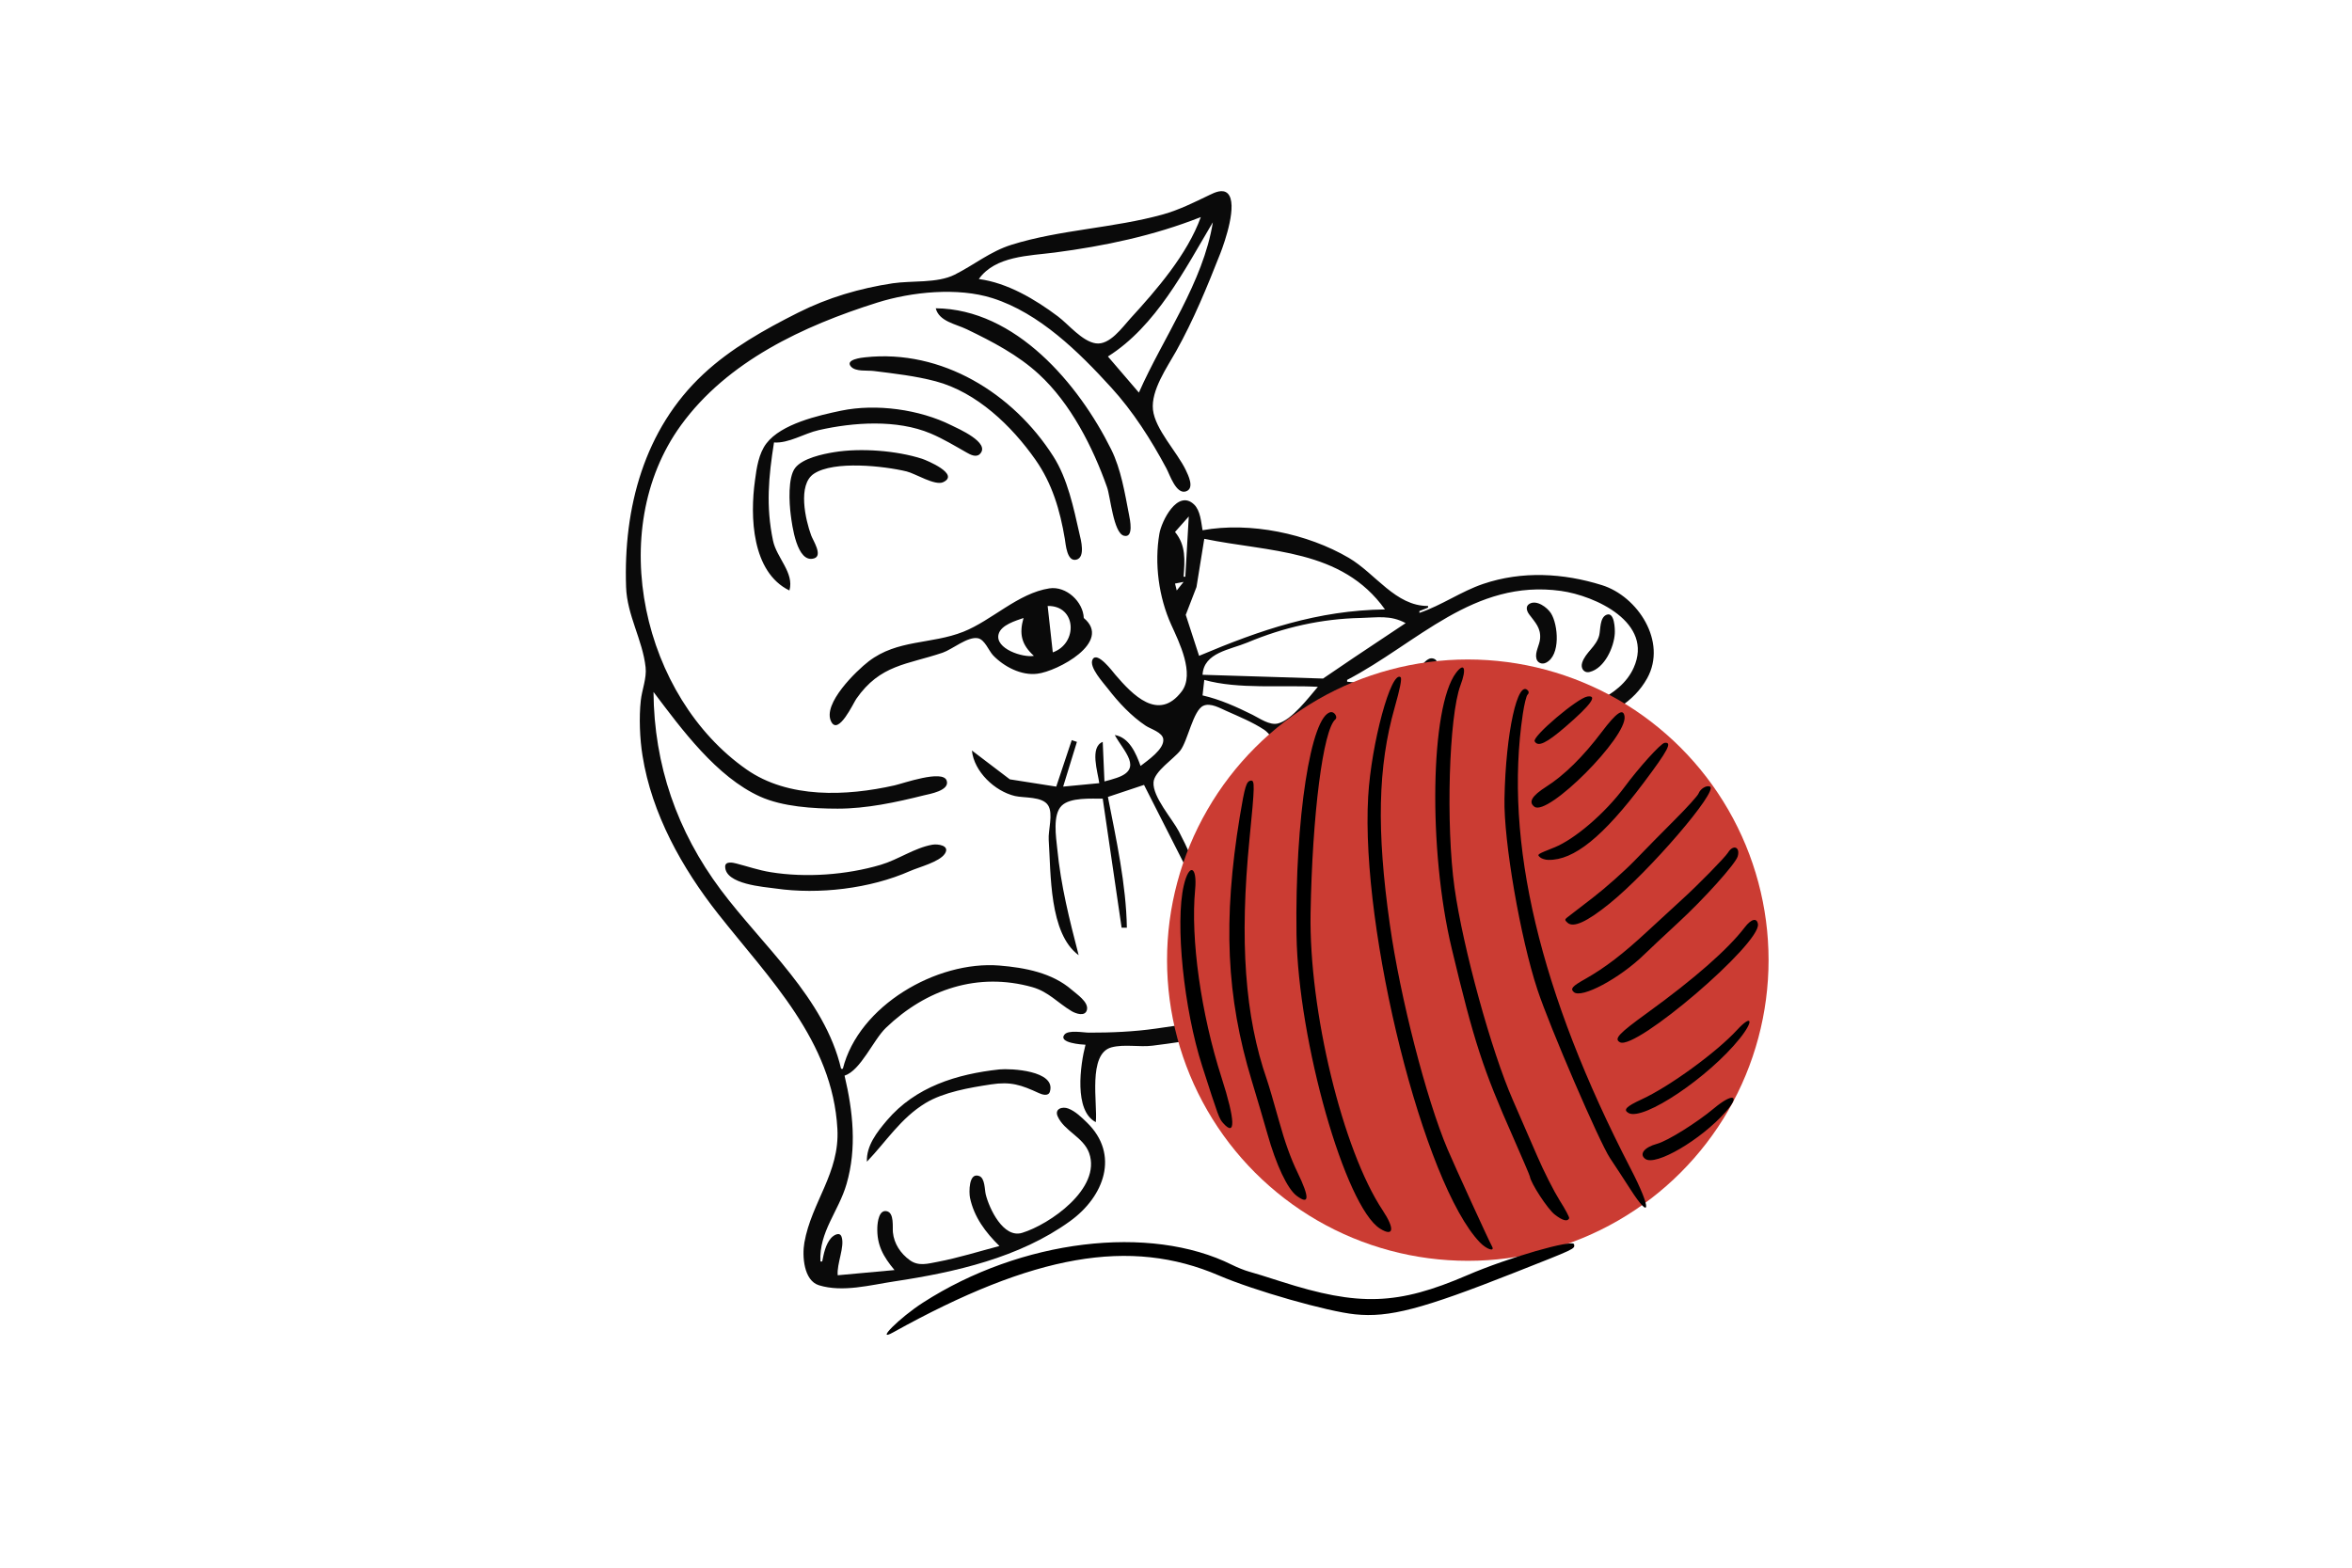
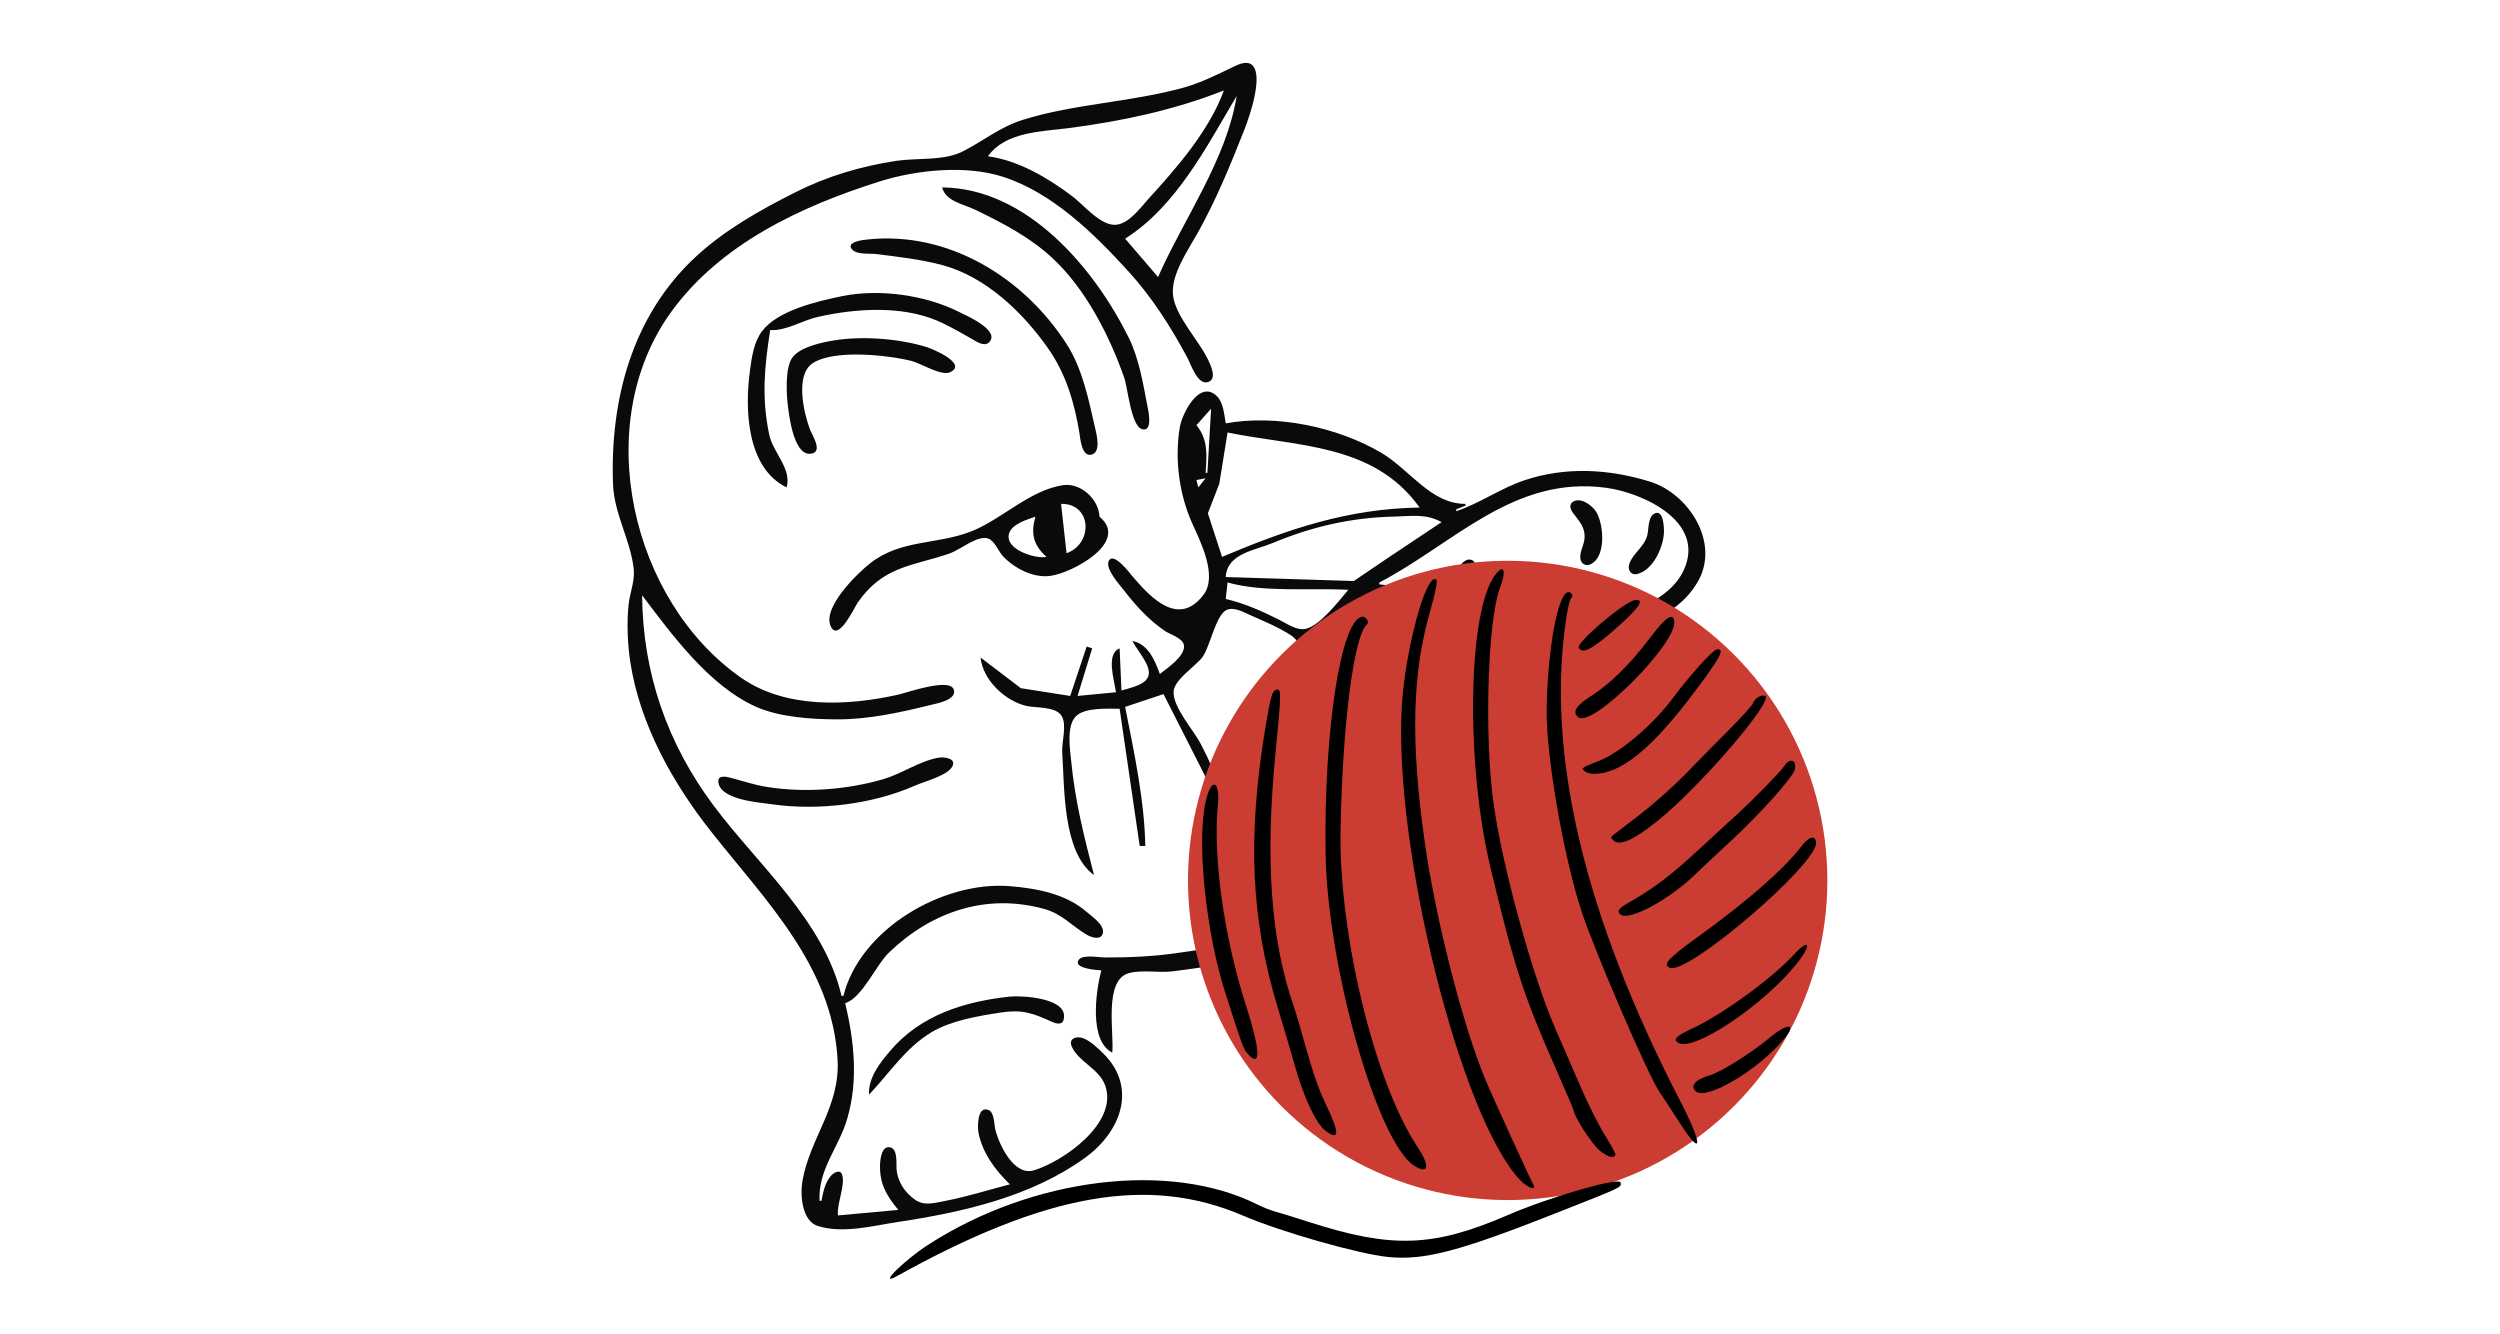
- <svg xmlns="http://www.w3.org/2000/svg" xmlns:ns1="http://xml.openoffice.org/svg/export" version="1.2" width="381mm" height="254mm" viewBox="0 0 38100 25400" preserveAspectRatio="xMidYMid" fill-rule="evenodd" stroke-width="28.222" stroke-linejoin="round" xml:space="preserve">
+ <svg xmlns="http://www.w3.org/2000/svg" xmlns:ns1="http://xml.openoffice.org/svg/export" version="1.2" width="381mm" height="203.2mm" viewBox="0 0 38100 20320" preserveAspectRatio="xMidYMid" fill-rule="evenodd" stroke-width="28.222" stroke-linejoin="round" xml:space="preserve">
  <defs class="ClipPathGroup">
    <clipPath id="presentation_clip_path" clipPathUnits="userSpaceOnUse">
-       <rect x="0" y="0" width="38100" height="25400" />
+       <rect x="0" y="0" width="38100" height="20320" />
    </clipPath>
    <clipPath id="presentation_clip_path_shrink" clipPathUnits="userSpaceOnUse">
-       <rect x="38" y="25" width="38024" height="25350" />
+       <rect x="38" y="20" width="38024" height="20280" />
    </clipPath>
  </defs>
  <defs class="TextShapeIndex">
-     <g ns1:slide="id1" ns1:id-list="id3 id4" />
+     <g ns1:slide="id1" ns1:id-list="id3" />
  </defs>
  <defs class="EmbeddedBulletChars">
    <g id="bullet-char-template-57356" transform="scale(0.0004882812,-0.0004882812)">
      <path d="M 580,1141 L 1163,571 580,0 -4,571 580,1141 Z" />
    </g>
    <g id="bullet-char-template-57354" transform="scale(0.0004882812,-0.0004882812)">
      <path d="M 8,1128 L 1137,1128 1137,0 8,0 8,1128 Z" />
    </g>
    <g id="bullet-char-template-10146" transform="scale(0.0004882812,-0.0004882812)">
      <path d="M 174,0 L 602,739 174,1481 1456,739 174,0 Z M 1358,739 L 309,1346 659,739 1358,739 Z" />
    </g>
    <g id="bullet-char-template-10132" transform="scale(0.0004882812,-0.0004882812)">
      <path d="M 2015,739 L 1276,0 717,0 1260,543 174,543 174,936 1260,936 717,1481 1274,1481 2015,739 Z" />
    </g>
    <g id="bullet-char-template-10007" transform="scale(0.0004882812,-0.0004882812)">
      <path d="M 0,-2 C -7,14 -16,27 -25,37 L 356,567 C 262,823 215,952 215,954 215,979 228,992 255,992 264,992 276,990 289,987 310,991 331,999 354,1012 L 381,999 492,748 772,1049 836,1024 860,1049 C 881,1039 901,1025 922,1006 886,937 835,863 770,784 769,783 710,716 594,584 L 774,223 C 774,196 753,168 711,139 L 727,119 C 717,90 699,76 672,76 641,76 570,178 457,381 L 164,-76 C 142,-110 111,-127 72,-127 30,-127 9,-110 8,-76 1,-67 -2,-52 -2,-32 -2,-23 -1,-13 0,-2 Z" />
    </g>
    <g id="bullet-char-template-10004" transform="scale(0.0004882812,-0.0004882812)">
      <path d="M 285,-33 C 182,-33 111,30 74,156 52,228 41,333 41,471 41,549 55,616 82,672 116,743 169,778 240,778 293,778 328,747 346,684 L 369,508 C 377,444 397,411 428,410 L 1163,1116 C 1174,1127 1196,1133 1229,1133 1271,1133 1292,1118 1292,1087 L 1292,965 C 1292,929 1282,901 1262,881 L 442,47 C 390,-6 338,-33 285,-33 Z" />
    </g>
    <g id="bullet-char-template-9679" transform="scale(0.0004882812,-0.0004882812)">
      <path d="M 813,0 C 632,0 489,54 383,161 276,268 223,411 223,592 223,773 276,916 383,1023 489,1130 632,1184 813,1184 992,1184 1136,1130 1245,1023 1353,916 1407,772 1407,592 1407,412 1353,268 1245,161 1136,54 992,0 813,0 Z" />
    </g>
    <g id="bullet-char-template-8226" transform="scale(0.0004882812,-0.0004882812)">
      <path d="M 346,457 C 273,457 209,483 155,535 101,586 74,649 74,723 74,796 101,859 155,911 209,963 273,989 346,989 419,989 480,963 531,910 582,859 608,796 608,723 608,648 583,586 532,535 482,483 420,457 346,457 Z" />
    </g>
    <g id="bullet-char-template-8211" transform="scale(0.0004882812,-0.0004882812)">
      <path d="M -4,459 L 1135,459 1135,606 -4,606 -4,459 Z" />
    </g>
    <g id="bullet-char-template-61548" transform="scale(0.0004882812,-0.0004882812)">
      <path d="M 173,740 C 173,903 231,1043 346,1159 462,1274 601,1332 765,1332 928,1332 1067,1274 1183,1159 1299,1043 1357,903 1357,740 1357,577 1299,437 1183,322 1067,206 928,148 765,148 601,148 462,206 346,322 231,437 173,577 173,740 Z" />
    </g>
  </defs>
  <g>
    <g id="id2" class="Master_Slide">
      <g id="bg-id2" class="Background" />
      <g id="bo-id2" class="BackgroundObjects" />
    </g>
  </g>
  <g class="SlideGroup">
    <g>
      <g id="container-id1">
        <g id="id1" class="Slide" clip-path="url(#presentation_clip_path)">
          <g class="Page">
-             <g class="com.sun.star.drawing.CustomShape">
+             <g class="Graphic">
              <g id="id3">
-                 <rect class="BoundingBox" stroke="none" fill="none" x="6428" y="250" width="24769" height="24598" />
-                 <path fill="rgb(255,255,255)" stroke="none" d="M 31195,12549 C 31195,14707 30623,16828 29536,18697 28449,20567 26886,22119 25004,23198 23121,24278 20986,24846 18812,24846 16638,24846 14503,24278 12621,23198 10738,22119 9175,20567 8088,18697 7001,16828 6429,14707 6429,12549 6429,10390 7001,8269 8088,6400 9175,4530 10738,2978 12620,1899 14503,819 16638,251 18812,251 20986,251 23121,819 25003,1899 26886,2978 28449,4530 29536,6400 30623,8269 31195,10390 31195,12548 L 31195,12549 Z" />
-                 <path fill="none" stroke="rgb(255,255,255)" d="M 31195,12549 C 31195,14707 30623,16828 29536,18697 28449,20567 26886,22119 25004,23198 23121,24278 20986,24846 18812,24846 16638,24846 14503,24278 12621,23198 10738,22119 9175,20567 8088,18697 7001,16828 6429,14707 6429,12549 6429,10390 7001,8269 8088,6400 9175,4530 10738,2978 12620,1899 14503,819 16638,251 18812,251 20986,251 23121,819 25003,1899 26886,2978 28449,4530 29536,6400 30623,8269 31195,10390 31195,12548 L 31195,12549 Z" />
-               </g>
-             </g>
-             <g class="Graphic">
-               <g id="id4">
-                 <rect class="BoundingBox" stroke="none" fill="none" x="9880" y="2965" width="18941" height="18940" />
+                 <rect class="BoundingBox" stroke="none" fill="none" x="9080" y="826" width="18941" height="18940" />
                <defs>
                  <clipPath id="clip_path_1" clipPathUnits="userSpaceOnUse">
-                     <path d="M 10138,3097 L 28810,3097 28810,21894 10138,21894 10138,3097 Z" />
+                     <path d="M 9338,958 L 28010,958 28010,19755 9338,19755 9338,958 Z" />
                  </clipPath>
                </defs>
                <g clip-path="url(#clip_path_1)">
-                   <path fill="rgb(10,10,10)" stroke="none" d="M 16190,20188 C 15856,20276 15526,20380 15186,20445 15030,20474 14882,20520 14741,20420 14589,20311 14482,20151 14464,19965 14456,19877 14487,19653 14367,19625 14238,19594 14216,19800 14212,19882 14201,20173 14309,20360 14490,20578 L 13570,20662 C 13552,20477 13687,20200 13633,20040 13602,19949 13499,20016 13460,20062 13373,20164 13344,20311 13319,20439 L 13290,20439 C 13266,19956 13585,19628 13713,19184 13882,18604 13818,18007 13681,17428 13944,17342 14145,16850 14352,16652 15004,16026 15843,15748 16720,15993 16984,16067 17134,16249 17361,16384 17428,16423 17582,16478 17608,16358 17634,16233 17440,16106 17361,16037 17042,15760 16601,15678 16190,15644 15175,15562 13909,16293 13653,17317 L 13625,17317 C 13358,16174 12352,15321 11676,14417 10967,13468 10595,12394 10586,11211 11041,11814 11607,12588 12314,12907 12678,13071 13175,13102 13570,13102 14037,13102 14512,13000 14963,12887 15059,12864 15391,12809 15335,12647 15272,12464 14628,12694 14490,12725 13714,12900 12771,12942 12092,12466 10416,11294 9792,8598 11030,6891 11782,5854 13013,5280 14210,4903 14769,4727 15516,4652 16078,4831 16837,5072 17477,5704 18000,6278 18352,6663 18648,7127 18894,7588 18948,7687 19052,8017 19213,7961 19355,7911 19247,7698 19208,7615 19067,7322 18714,6960 18677,6640 18642,6325 18906,5951 19051,5692 19336,5183 19556,4644 19769,4103 19841,3918 20054,3304 19889,3136 19807,3055 19676,3119 19591,3160 19348,3277 19100,3401 18839,3474 18037,3697 17171,3720 16385,3966 16040,4074 15779,4293 15465,4450 15184,4592 14770,4544 14461,4590 13927,4671 13413,4822 12928,5066 12387,5338 11838,5646 11395,6060 10434,6955 10097,8231 10142,9511 10157,9968 10410,10368 10458,10811 10478,10989 10399,11175 10380,11351 10350,11623 10364,11972 10408,12243 10557,13185 11050,14068 11634,14808 12463,15860 13488,16867 13565,18292 13604,19005 13146,19476 13030,20133 12992,20349 13019,20748 13266,20824 13652,20943 14099,20820 14490,20761 15466,20614 16515,20378 17333,19786 17889,19385 18139,18705 17608,18188 17521,18104 17421,18005 17306,17961 17210,17923 17077,17965 17134,18089 17241,18327 17550,18423 17643,18682 17846,19255 17001,19840 16557,19975 16252,20068 16024,19579 15968,19352 15949,19272 15956,19091 15864,19055 15689,18985 15696,19324 15713,19407 15780,19723 15965,19967 16190,20188 L 16190,20188 16190,20188 Z M 18309,5162 C 18179,5305 17976,5596 17751,5563 17528,5530 17311,5257 17138,5127 16770,4850 16318,4582 15856,4521 16122,4146 16672,4145 17083,4092 17894,3986 18689,3819 19452,3517 19234,4121 18737,4695 18309,5162 L 18309,5162 Z M 18449,6361 L 17947,5776 C 18726,5285 19192,4368 19647,3601 19492,4575 18840,5472 18449,6361 L 18449,6361 Z M 15661,5335 C 16074,5534 16490,5750 16830,6064 17344,6537 17703,7244 17933,7894 17987,8044 18037,8636 18206,8680 18371,8723 18303,8410 18289,8340 18221,7989 18160,7604 18000,7281 17474,6222 16452,5007 15158,4995 15213,5209 15481,5248 15661,5335 L 15661,5335 Z M 13782,5936 C 13856,6027 14052,5997 14155,6011 14491,6053 14830,6091 15158,6178 15821,6354 16388,6899 16773,7448 17045,7835 17172,8269 17249,8730 17264,8820 17283,9105 17435,9068 17587,9031 17509,8744 17486,8647 17391,8228 17295,7758 17062,7393 16411,6372 15255,5655 14016,5789 13963,5794 13689,5824 13782,5936 L 13782,5936 Z M 12522,8759 C 12405,8199 12450,7727 12538,7169 12779,7185 13026,7022 13263,6969 13826,6841 14528,6793 15075,7023 15280,7110 15468,7224 15660,7333 15719,7367 15813,7416 15873,7356 16054,7173 15512,6941 15410,6890 14895,6633 14194,6536 13625,6654 13257,6731 12658,6867 12416,7183 12290,7347 12256,7583 12230,7783 12148,8368 12177,9270 12788,9567 12869,9280 12580,9038 12522,8759 L 12522,8759 Z M 12881,7581 C 12760,7737 12785,8153 12809,8340 12830,8501 12907,9138 13190,9046 13333,9000 13167,8751 13140,8674 13048,8423 12916,7852 13185,7675 13511,7460 14320,7550 14685,7638 14828,7672 15146,7875 15279,7812 15553,7683 15015,7459 14936,7433 14523,7300 13943,7256 13514,7326 13328,7356 13002,7425 12881,7581 L 12881,7581 Z M 18058,11909 C 18204,12175 18525,12458 18087,12604 18023,12626 17957,12644 17891,12661 L 17863,12020 C 17648,12105 17784,12511 17807,12689 L 17222,12745 17445,12020 17361,11992 17110,12745 16358,12627 15744,12160 C 15778,12500 16112,12819 16441,12897 16590,12932 16884,12900 16978,13048 17065,13185 16977,13452 16988,13609 17025,14147 16992,15125 17473,15476 17322,14890 17186,14358 17126,13748 17107,13562 17049,13202 17197,13055 17336,12916 17681,12942 17863,12940 L 18169,15031 18254,15031 C 18243,14336 18081,13593 17947,12912 L 18532,12717 19254,14139 19591,15142 C 19591,14546 19368,13993 19096,13470 18989,13266 18669,12910 18686,12675 18697,12498 19014,12296 19120,12160 19243,11999 19327,11510 19493,11435 19610,11382 19765,11475 19871,11521 20073,11611 20294,11702 20479,11824 20566,11883 20622,11999 20721,12037 20918,12116 21127,12054 21293,12239 21426,12387 21364,12646 21404,12829 21474,13140 21632,13424 21840,13664 22049,13903 22345,14125 22631,14265 22727,14312 22925,14374 22998,14255 23081,14119 22558,13911 22464,13845 21938,13474 21628,13004 21627,12355 L 22770,12995 C 22545,12655 22121,12523 21798,12298 21708,12235 21657,12070 21556,12037 21479,12012 21393,12058 21313,12044 21191,12023 21074,11950 20957,11909 21139,11666 21441,11292 21738,11196 22064,11091 22565,11211 22910,11211 22952,11385 23063,11532 23216,11628 23281,11669 23417,11709 23429,11591 23444,11445 23237,11294 23160,11184 L 23384,11156 23160,11100 C 23191,11020 23354,10744 23244,10681 23069,10582 22932,11009 22814,11067 22577,11184 22082,11065 21822,11045 L 21822,11016 C 22960,10422 23871,9378 25285,9574 25842,9652 26793,10088 26464,10819 26241,11317 25588,11474 25140,11674 24710,11865 24387,12160 24097,12522 23442,13339 23235,14668 22213,15178 21983,15293 21744,15138 21572,14989 21197,14665 20936,14178 20844,13693 20823,13585 20864,13065 20724,13050 20627,13041 20583,13175 20569,13247 20528,13450 20578,13689 20625,13888 20768,14496 21210,15268 21850,15449 21034,16343 19869,16502 18727,16665 18370,16716 18001,16732 17640,16731 17550,16731 17304,16682 17242,16764 17139,16899 17529,16925 17584,16927 17499,17251 17394,17999 17751,18181 17782,17887 17616,17072 18006,16969 18216,16914 18455,16969 18671,16942 19277,16867 19951,16752 20540,16591 21181,16416 21597,16022 22101,15617 22359,15410 22672,15218 22893,14970 23580,14198 23815,13089 24533,12359 25143,11738 26242,11784 26683,10989 27010,10396 26530,9661 25948,9480 25323,9285 24657,9247 24025,9461 23668,9582 23354,9808 22993,9930 L 22993,9901 23133,9845 23133,9818 C 22607,9821 22283,9294 21850,9039 21179,8645 20250,8451 19480,8591 19457,8459 19445,8271 19342,8173 19074,7920 18814,8448 18781,8647 18698,9132 18770,9676 18974,10125 19097,10397 19359,10917 19142,11203 18765,11700 18344,11255 18067,10932 18028,10886 17774,10544 17699,10684 17633,10806 17879,11069 17945,11156 18117,11379 18324,11602 18560,11759 18640,11812 18832,11865 18844,11977 18862,12139 18586,12324 18476,12410 18403,12207 18293,11947 18058,11909 L 18058,11909 Z M 19201,9344 L 19173,9344 C 19193,9079 19213,8835 19034,8619 L 19257,8368 19201,9344 19201,9344 Z M 22435,9874 C 21343,9889 20421,10205 19424,10626 L 19208,9962 19382,9511 19508,8730 C 20554,8947 21734,8890 22435,9874 L 22435,9874 Z M 19062,9567 L 19034,9455 19173,9428 19062,9567 19062,9567 Z M 16998,9533 C 16490,9612 16068,10052 15605,10236 15084,10442 14539,10357 14072,10715 13879,10863 13315,11404 13465,11693 13581,11920 13825,11389 13871,11323 14259,10765 14694,10770 15270,10575 15425,10522 15679,10307 15842,10341 15953,10363 16016,10543 16088,10619 16264,10802 16544,10949 16803,10916 17127,10878 18026,10402 17556,10013 17547,9752 17274,9491 16998,9533 L 16998,9533 Z M 24771,9954 C 24867,10084 24962,10172 24948,10347 24940,10452 24862,10566 24888,10670 24905,10741 24979,10769 25042,10738 25284,10621 25241,10121 25124,9936 25063,9841 24892,9713 24774,9784 24706,9825 24733,9903 24771,9954 L 24771,9954 Z M 16971,9818 C 17439,9809 17466,10424 17054,10570 L 16971,9818 16971,9818 Z M 25906,10292 C 25861,10475 25682,10569 25629,10739 25602,10825 25656,10911 25752,10887 25994,10827 26145,10485 26158,10264 26162,10198 26156,9903 26021,9962 25913,10009 25928,10198 25906,10292 L 25906,10292 Z M 21933,10654 L 21432,10994 20645,10969 19480,10933 C 19500,10572 19925,10528 20205,10411 20798,10163 21402,10026 22045,10012 22314,10006 22523,9962 22770,10096 L 21933,10654 21933,10654 Z M 16748,10626 C 16578,10660 16110,10513 16177,10272 16218,10125 16454,10057 16580,10013 16507,10269 16546,10444 16748,10626 L 16748,10626 Z M 21348,11128 C 21202,11298 20923,11669 20701,11722 20566,11756 20404,11638 20289,11581 20027,11451 19766,11333 19480,11267 L 19508,11016 C 20064,11172 20768,11096 21348,11128 L 21348,11128 Z M 14266,14012 C 13712,14176 13052,14224 12482,14131 12289,14100 12113,14038 11925,13990 11874,13976 11747,13950 11747,14040 11747,14329 12377,14369 12566,14396 13262,14496 14094,14399 14741,14113 14885,14049 15216,13967 15305,13833 15396,13696 15188,13671 15103,13686 14811,13738 14551,13928 14266,14012 L 14266,14012 Z M 14991,17873 C 15288,17693 15710,17622 16051,17570 16373,17520 16542,17578 16830,17711 16882,17735 16983,17767 17007,17688 17112,17344 16367,17309 16190,17327 15497,17402 14829,17609 14367,18153 14207,18341 14032,18564 14043,18822 14359,18492 14589,18118 14991,17873 L 14991,17873 Z" />
-                   <path fill="rgb(203,60,51)" stroke="none" d="M 28649,15556 C 28649,16411 28424,17251 27997,17992 27569,18732 26954,19347 26213,19775 25472,20203 24633,20428 23778,20428 22922,20428 22082,20203 21341,19775 20601,19347 19985,18732 19558,17992 19130,17251 18905,16411 18905,15556 18905,14701 19130,13861 19558,13121 19985,12380 20601,11765 21341,11337 22082,10910 22922,10685 23777,10685 24633,10685 25472,10910 26213,11337 26954,11765 27569,12380 27997,13121 28424,13861 28649,14701 28649,15556 L 28649,15556 28649,15556 Z" />
+                   <path fill="rgb(10,10,10)" stroke="none" d="M 15390,18049 C 15056,18137 14726,18241 14386,18306 14230,18335 14082,18381 13941,18281 13789,18172 13682,18012 13664,17826 13656,17738 13687,17514 13567,17486 13438,17455 13416,17661 13412,17743 13401,18034 13509,18221 13690,18439 L 12770,18523 C 12752,18338 12887,18061 12833,17901 12802,17810 12699,17877 12660,17923 12573,18025 12544,18172 12519,18300 L 12490,18300 C 12466,17817 12785,17489 12913,17045 13082,16465 13018,15868 12881,15289 13144,15203 13345,14711 13552,14513 14204,13887 15043,13609 15920,13854 16184,13928 16334,14110 16561,14245 16628,14284 16782,14339 16808,14219 16834,14094 16640,13967 16561,13898 16242,13621 15801,13539 15390,13505 14375,13423 13109,14154 12853,15178 L 12825,15178 C 12558,14035 11552,13182 10876,12278 10167,11329 9795,10255 9786,9072 10241,9675 10807,10449 11514,10768 11878,10932 12375,10963 12770,10963 13237,10963 13712,10861 14163,10748 14259,10725 14591,10670 14535,10508 14472,10325 13828,10555 13690,10586 12914,10761 11971,10803 11292,10327 9616,9155 8992,6459 10230,4752 10982,3715 12213,3141 13410,2764 13969,2588 14716,2513 15278,2692 16037,2933 16677,3565 17200,4139 17552,4524 17848,4988 18094,5449 18148,5548 18252,5878 18413,5822 18555,5772 18447,5559 18408,5476 18267,5183 17914,4821 17877,4501 17842,4186 18106,3812 18251,3553 18536,3044 18756,2505 18969,1964 19041,1779 19254,1165 19089,997 19007,916 18876,980 18791,1021 18548,1138 18300,1262 18039,1335 17237,1558 16371,1581 15585,1827 15240,1935 14979,2154 14665,2311 14384,2453 13970,2405 13661,2451 13127,2532 12613,2683 12128,2927 11587,3199 11038,3507 10595,3921 9634,4816 9297,6092 9342,7372 9357,7829 9610,8229 9658,8672 9678,8850 9599,9036 9580,9212 9550,9484 9564,9833 9608,10104 9757,11046 10250,11929 10834,12669 11663,13721 12688,14728 12765,16153 12804,16866 12346,17337 12230,17994 12192,18210 12219,18609 12466,18685 12852,18804 13299,18681 13690,18622 14666,18475 15715,18239 16533,17647 17089,17246 17339,16566 16808,16049 16721,15965 16621,15866 16506,15822 16410,15784 16277,15826 16334,15950 16441,16188 16750,16284 16843,16543 17046,17116 16201,17701 15757,17836 15452,17929 15224,17440 15168,17213 15149,17133 15156,16952 15064,16916 14889,16846 14896,17185 14913,17268 14980,17584 15165,17828 15390,18049 L 15390,18049 15390,18049 Z M 17509,3023 C 17379,3166 17176,3457 16951,3424 16728,3391 16511,3118 16338,2988 15970,2711 15518,2443 15056,2382 15322,2007 15872,2006 16283,1953 17094,1847 17889,1680 18652,1378 18434,1982 17937,2556 17509,3023 L 17509,3023 Z M 17649,4222 L 17147,3637 C 17926,3146 18392,2229 18847,1462 18692,2436 18040,3333 17649,4222 L 17649,4222 Z M 14861,3196 C 15274,3395 15690,3611 16030,3925 16544,4398 16903,5105 17133,5755 17187,5905 17237,6497 17406,6541 17571,6584 17503,6271 17489,6201 17421,5850 17360,5465 17200,5142 16674,4083 15652,2868 14358,2856 14413,3070 14681,3109 14861,3196 L 14861,3196 Z M 12982,3797 C 13056,3888 13252,3858 13355,3872 13691,3914 14030,3952 14358,4039 15021,4215 15588,4760 15973,5309 16245,5696 16372,6130 16449,6591 16464,6681 16483,6966 16635,6929 16787,6892 16709,6605 16686,6508 16591,6089 16495,5619 16262,5254 15611,4233 14455,3516 13216,3650 13163,3655 12889,3685 12982,3797 L 12982,3797 Z M 11722,6620 C 11605,6060 11650,5588 11738,5030 11979,5046 12226,4883 12463,4830 13026,4702 13728,4654 14275,4884 14480,4971 14668,5085 14860,5194 14919,5228 15013,5277 15073,5217 15254,5034 14712,4802 14610,4751 14095,4494 13394,4397 12825,4515 12457,4592 11858,4728 11616,5044 11490,5208 11456,5444 11430,5644 11348,6229 11377,7131 11988,7428 12069,7141 11780,6899 11722,6620 L 11722,6620 Z M 12081,5442 C 11960,5598 11985,6014 12009,6201 12030,6362 12107,6999 12390,6907 12533,6861 12367,6612 12340,6535 12248,6284 12116,5713 12385,5536 12711,5321 13520,5411 13885,5499 14028,5533 14346,5736 14479,5673 14753,5544 14215,5320 14136,5294 13723,5161 13143,5117 12714,5187 12528,5217 12202,5286 12081,5442 L 12081,5442 Z M 17258,9770 C 17404,10036 17725,10319 17287,10465 17223,10487 17157,10505 17091,10522 L 17063,9881 C 16848,9966 16984,10372 17007,10550 L 16422,10606 16645,9881 16561,9853 16310,10606 15558,10488 14944,10021 C 14978,10361 15312,10680 15641,10758 15790,10793 16084,10761 16178,10909 16265,11046 16177,11313 16188,11470 16225,12008 16192,12986 16673,13337 16522,12751 16386,12219 16326,11609 16307,11423 16249,11063 16397,10916 16536,10777 16881,10803 17063,10801 L 17369,12892 17454,12892 C 17443,12197 17281,11454 17147,10773 L 17732,10578 18454,12000 18791,13003 C 18791,12407 18568,11854 18296,11331 18189,11127 17869,10771 17886,10536 17897,10359 18214,10157 18320,10021 18443,9860 18527,9371 18693,9296 18810,9243 18965,9336 19071,9382 19273,9472 19494,9563 19679,9685 19766,9744 19822,9860 19921,9898 20118,9977 20327,9915 20493,10100 20626,10248 20564,10507 20604,10690 20674,11001 20832,11285 21040,11525 21249,11764 21545,11986 21831,12126 21927,12173 22125,12235 22198,12116 22281,11980 21758,11772 21664,11706 21138,11335 20828,10865 20827,10216 L 21970,10856 C 21745,10516 21321,10384 20998,10159 20908,10096 20857,9931 20756,9898 20679,9873 20593,9919 20513,9905 20391,9884 20274,9811 20157,9770 20339,9527 20641,9153 20938,9057 21264,8952 21765,9072 22110,9072 22152,9246 22263,9393 22416,9489 22481,9530 22617,9570 22629,9452 22644,9306 22437,9155 22360,9045 L 22584,9017 22360,8961 C 22391,8881 22554,8605 22444,8542 22269,8443 22132,8870 22014,8928 21777,9045 21282,8926 21022,8906 L 21022,8877 C 22160,8283 23071,7239 24485,7435 25042,7513 25993,7949 25664,8680 25441,9178 24788,9335 24340,9535 23910,9726 23587,10021 23297,10383 22642,11200 22435,12529 21413,13039 21183,13154 20944,12999 20772,12850 20397,12526 20136,12039 20044,11554 20023,11446 20064,10926 19924,10911 19827,10902 19783,11036 19769,11108 19728,11311 19778,11550 19825,11749 19968,12357 20410,13129 21050,13310 20234,14204 19069,14363 17927,14526 17570,14577 17201,14593 16840,14592 16750,14592 16504,14543 16442,14625 16339,14760 16729,14786 16784,14788 16699,15112 16594,15860 16951,16042 16982,15748 16816,14933 17206,14830 17416,14775 17655,14830 17871,14803 18477,14728 19151,14613 19740,14452 20381,14277 20797,13883 21301,13478 21559,13271 21872,13079 22093,12831 22780,12059 23015,10950 23733,10220 24343,9599 25442,9645 25883,8850 26210,8257 25730,7522 25148,7341 24523,7146 23857,7108 23225,7322 22868,7443 22554,7669 22193,7791 L 22193,7762 22333,7706 22333,7679 C 21807,7682 21483,7155 21050,6900 20379,6506 19450,6312 18680,6452 18657,6320 18645,6132 18542,6034 18274,5781 18014,6309 17981,6508 17898,6993 17970,7537 18174,7986 18297,8258 18559,8778 18342,9064 17965,9561 17544,9116 17267,8793 17228,8747 16974,8405 16899,8545 16833,8667 17079,8930 17145,9017 17317,9240 17524,9463 17760,9620 17840,9673 18032,9726 18044,9838 18062,10000 17786,10185 17676,10271 17603,10068 17493,9808 17258,9770 L 17258,9770 Z M 18401,7205 L 18373,7205 C 18393,6940 18413,6696 18234,6480 L 18457,6229 18401,7205 18401,7205 Z M 21635,7735 C 20543,7750 19621,8066 18624,8487 L 18408,7823 18582,7372 18708,6591 C 19754,6808 20934,6751 21635,7735 L 21635,7735 Z M 18262,7428 L 18234,7316 18373,7289 18262,7428 18262,7428 Z M 16198,7394 C 15690,7473 15268,7913 14805,8097 14284,8303 13739,8218 13272,8576 13079,8724 12515,9265 12665,9554 12781,9781 13025,9250 13071,9184 13459,8626 13894,8631 14470,8436 14625,8383 14879,8168 15042,8202 15153,8224 15216,8404 15288,8480 15464,8663 15744,8810 16003,8777 16327,8739 17226,8263 16756,7874 16747,7613 16474,7352 16198,7394 L 16198,7394 Z M 23971,7815 C 24067,7945 24162,8033 24148,8208 24140,8313 24062,8427 24088,8531 24105,8602 24179,8630 24242,8599 24484,8482 24441,7982 24324,7797 24263,7702 24092,7574 23974,7645 23906,7686 23933,7764 23971,7815 L 23971,7815 Z M 16171,7679 C 16639,7670 16666,8285 16254,8431 L 16171,7679 16171,7679 Z M 25106,8153 C 25061,8336 24882,8430 24829,8600 24802,8686 24856,8772 24952,8748 25194,8688 25345,8346 25358,8125 25362,8059 25356,7764 25221,7823 25113,7870 25128,8059 25106,8153 L 25106,8153 Z M 21133,8515 L 20632,8855 19845,8830 18680,8794 C 18700,8433 19125,8389 19405,8272 19998,8024 20602,7887 21245,7873 21514,7867 21723,7823 21970,7957 L 21133,8515 21133,8515 Z M 15948,8487 C 15778,8521 15310,8374 15377,8133 15418,7986 15654,7918 15780,7874 15707,8130 15746,8305 15948,8487 L 15948,8487 Z M 20548,8989 C 20402,9159 20123,9530 19901,9583 19766,9617 19604,9499 19489,9442 19227,9312 18966,9194 18680,9128 L 18708,8877 C 19264,9033 19968,8957 20548,8989 L 20548,8989 Z M 13466,11873 C 12912,12037 12252,12085 11682,11992 11489,11961 11313,11899 11125,11851 11074,11837 10947,11811 10947,11901 10947,12190 11577,12230 11766,12257 12462,12357 13294,12260 13941,11974 14085,11910 14416,11828 14505,11694 14596,11557 14388,11532 14303,11547 14011,11599 13751,11789 13466,11873 L 13466,11873 Z M 14191,15734 C 14488,15554 14910,15483 15251,15431 15573,15381 15742,15439 16030,15572 16082,15596 16183,15628 16207,15549 16312,15205 15567,15170 15390,15188 14697,15263 14029,15470 13567,16014 13407,16202 13232,16425 13243,16683 13559,16353 13789,15979 14191,15734 L 14191,15734 Z" />
+                   <path fill="rgb(203,60,51)" stroke="none" d="M 27849,13417 C 27849,14272 27624,15112 27197,15853 26769,16593 26154,17208 25413,17636 24672,18064 23833,18289 22978,18289 22122,18289 21282,18064 20541,17636 19801,17208 19185,16593 18758,15853 18330,15112 18105,14272 18105,13417 18105,12562 18330,11722 18758,10982 19185,10241 19801,9626 20541,9198 21282,8771 22122,8546 22977,8546 23833,8546 24672,8771 25413,9198 26154,9626 26769,10241 27197,10982 27624,11722 27849,12562 27849,13417 L 27849,13417 27849,13417 Z" />
                </g>
                <defs>
                  <clipPath id="clip_path_2" clipPathUnits="userSpaceOnUse">
-                     <path d="M 11814,11238 L 28810,8850 28810,21453 25673,21894 13312,21894 11814,11238 Z" />
+                     <path d="M 11014,9099 L 28010,6711 28010,19314 24873,19755 12512,19755 11014,9099 Z" />
                  </clipPath>
                </defs>
                <g clip-path="url(#clip_path_2)">
-                   <path fill="rgb(0,0,0)" stroke="none" d="M 21951,21295 C 21504,21250 20318,20912 19746,20666 18309,20048 16749,20320 14469,21587 14166,21756 14574,21348 14952,21105 16539,20083 18626,19828 19959,20494 20043,20536 20166,20585 20233,20603 20298,20620 20531,20692 20750,20763 22015,21169 22641,21147 23769,20661 24423,20378 25486,20071 25499,20162 25510,20237 25531,20226 24532,20620 23031,21213 22503,21351 21951,21295 L 21951,21295 Z M 22163,12908 C 22212,12049 22535,10857 22688,10972 22712,10991 22680,11156 22591,11468 22320,12422 22297,13453 22514,14978 22680,16158 23106,17812 23449,18620 23568,18900 24116,20098 24168,20192 24222,20288 24083,20244 23974,20131 23066,19189 22038,15084 22163,12908 L 22163,12908 Z M 24782,19061 C 24779,19042 24657,18758 24512,18428 24022,17321 23878,16880 23516,15366 23133,13766 23169,11455 23586,10902 23721,10723 23761,10832 23658,11104 23471,11603 23419,13367 23562,14385 23699,15359 24158,17029 24508,17826 24613,18066 24788,18469 24898,18723 25007,18977 25173,19303 25264,19448 25356,19593 25426,19724 25419,19739 25393,19798 25311,19777 25185,19678 25071,19590 24797,19171 24782,19061 L 24782,19061 Z M 26412,19271 C 26307,19108 26158,18879 26080,18763 25910,18508 25101,16632 24904,16032 24628,15197 24356,13623 24371,12938 24391,11873 24586,10989 24754,11192 24769,11211 24765,11238 24745,11255 24726,11271 24691,11412 24668,11568 24359,13632 24942,16088 26415,18935 26751,19585 26749,19794 26412,19271 L 26412,19271 Z M 22356,19907 C 21791,19552 21027,16864 21002,15141 20975,13269 21235,11584 21559,11538 21617,11530 21673,11620 21632,11655 21433,11824 21258,13190 21230,14795 21202,16373 21750,18635 22398,19610 22597,19910 22578,20045 22356,19907 L 22356,19907 Z M 26846,18531 C 27014,18485 27487,18190 27764,17958 28070,17703 28199,17739 27956,18013 27554,18469 26815,18901 26651,18776 26548,18699 26636,18588 26846,18531 L 26846,18531 Z M 20530,18368 C 20473,18167 20359,17780 20277,17510 19864,16151 19808,14910 20084,13227 20165,12740 20190,12657 20261,12648 20328,12638 20327,12721 20241,13590 20077,15246 20166,16469 20522,17492 20552,17578 20640,17879 20718,18159 20813,18504 20911,18775 21019,18997 21217,19406 21212,19531 21004,19374 20855,19261 20674,18880 20530,18368 L 20530,18368 Z M 26593,17812 C 27043,17605 27804,17052 28141,16685 28381,16426 28414,16536 28184,16824 27681,17453 26622,18165 26382,18034 26289,17982 26340,17929 26593,17812 L 26593,17812 Z M 19811,18194 C 19749,18122 19737,18092 19475,17275 19176,16347 19034,14955 19176,14347 19261,13980 19396,14028 19360,14413 19284,15210 19455,16425 19789,17463 20011,18154 20020,18431 19811,18194 L 19811,18194 19811,18194 Z M 26687,16409 C 27449,15857 27992,15380 28263,15025 28368,14887 28462,14865 28477,14974 28522,15290 26496,17024 26242,16887 26140,16832 26219,16748 26687,16409 L 26687,16409 Z M 25680,15861 C 26002,15678 26288,15459 26689,15087 26914,14878 27167,14646 27250,14571 27504,14341 27942,13894 27992,13814 28076,13677 28193,13722 28149,13876 28114,13995 27606,14562 27183,14951 26966,15152 26719,15383 26636,15464 26238,15853 25616,16185 25494,16074 25434,16019 25466,15981 25680,15861 L 25680,15861 Z M 25392,14950 C 25347,14910 25346,14897 25384,14867 25409,14848 25597,14703 25802,14545 26007,14387 26312,14116 26479,13944 26645,13771 26942,13470 27137,13275 27332,13080 27503,12891 27516,12854 27544,12780 27644,12719 27700,12744 27845,12807 26716,14122 26069,14643 25702,14939 25486,15036 25392,14950 L 25392,14950 25392,14950 Z M 24947,13890 C 24896,13843 24892,13845 25177,13731 25508,13599 26000,13176 26310,12759 26549,12435 26902,12045 26964,12036 27095,12018 27022,12155 26623,12686 25968,13558 25494,13941 25081,13932 25032,13932 24972,13912 24947,13890 L 24947,13890 Z M 24856,13071 C 24755,12996 24815,12895 25045,12748 25337,12563 25646,12259 25948,11858 26187,11542 26296,11468 26316,11608 26362,11940 25072,13234 24856,13071 L 24856,13071 Z M 24860,12011 C 24817,11934 25555,11308 25715,11285 25887,11261 25770,11421 25355,11779 25048,12043 24913,12107 24860,12011 L 24860,12011 Z" />
+                   <path fill="rgb(0,0,0)" stroke="none" d="M 21151,19156 C 20704,19111 19518,18773 18946,18527 17509,17909 15949,18181 13669,19448 13366,19617 13774,19209 14152,18966 15739,17944 17826,17689 19159,18355 19243,18397 19366,18446 19433,18464 19498,18481 19731,18553 19950,18624 21215,19030 21841,19008 22969,18522 23623,18239 24686,17932 24699,18023 24710,18098 24731,18087 23732,18481 22231,19074 21703,19212 21151,19156 L 21151,19156 Z M 21363,10769 C 21412,9910 21735,8718 21888,8833 21912,8852 21880,9017 21791,9329 21520,10283 21497,11314 21714,12839 21880,14019 22306,15673 22649,16481 22768,16761 23316,17959 23368,18053 23422,18149 23283,18105 23174,17992 22266,17050 21238,12945 21363,10769 L 21363,10769 Z M 23982,16922 C 23979,16903 23857,16619 23712,16289 23222,15182 23078,14741 22716,13227 22333,11627 22369,9316 22786,8763 22921,8584 22961,8693 22858,8965 22671,9464 22619,11228 22762,12246 22899,13220 23358,14890 23708,15687 23813,15927 23988,16330 24098,16584 24207,16838 24373,17164 24464,17309 24556,17454 24626,17585 24619,17600 24593,17659 24511,17638 24385,17539 24271,17451 23997,17032 23982,16922 L 23982,16922 Z M 25612,17132 C 25507,16969 25358,16740 25280,16624 25110,16369 24301,14493 24104,13893 23828,13058 23556,11484 23571,10799 23591,9734 23786,8850 23954,9053 23969,9072 23965,9099 23945,9116 23926,9132 23891,9273 23868,9429 23559,11493 24142,13949 25615,16796 25951,17446 25949,17655 25612,17132 L 25612,17132 Z M 21556,17768 C 20991,17413 20227,14725 20202,13002 20175,11130 20435,9445 20759,9399 20817,9391 20873,9481 20832,9516 20633,9685 20458,11051 20430,12656 20402,14234 20950,16496 21598,17471 21797,17771 21778,17906 21556,17768 L 21556,17768 Z M 26046,16392 C 26214,16346 26687,16051 26964,15819 27270,15564 27399,15600 27156,15874 26754,16330 26015,16762 25851,16637 25748,16560 25836,16449 26046,16392 L 26046,16392 Z M 19730,16229 C 19673,16028 19559,15641 19477,15371 19064,14012 19008,12771 19284,11088 19365,10601 19390,10518 19461,10509 19528,10499 19527,10582 19441,11451 19277,13107 19366,14330 19722,15353 19752,15439 19840,15740 19918,16020 20013,16365 20111,16636 20219,16858 20417,17267 20412,17392 20204,17235 20055,17122 19874,16741 19730,16229 L 19730,16229 Z M 25793,15673 C 26243,15466 27004,14913 27341,14546 27581,14287 27614,14397 27384,14685 26881,15314 25822,16026 25582,15895 25489,15843 25540,15790 25793,15673 L 25793,15673 Z M 19011,16055 C 18949,15983 18937,15953 18675,15136 18376,14208 18234,12816 18376,12208 18461,11841 18596,11889 18560,12274 18484,13071 18655,14286 18989,15324 19211,16015 19220,16292 19011,16055 L 19011,16055 19011,16055 Z M 25887,14270 C 26649,13718 27192,13241 27463,12886 27568,12748 27662,12726 27677,12835 27722,13151 25696,14885 25442,14748 25340,14693 25419,14609 25887,14270 L 25887,14270 Z M 24880,13722 C 25202,13539 25488,13320 25889,12948 26114,12739 26367,12507 26450,12432 26704,12202 27142,11755 27192,11675 27276,11538 27393,11583 27349,11737 27314,11856 26806,12423 26383,12812 26166,13013 25919,13244 25836,13325 25438,13714 24816,14046 24694,13935 24634,13880 24666,13842 24880,13722 L 24880,13722 Z M 24592,12811 C 24547,12771 24546,12758 24584,12728 24609,12709 24797,12564 25002,12406 25207,12248 25512,11977 25679,11805 25845,11632 26142,11331 26337,11136 26532,10941 26703,10752 26716,10715 26744,10641 26844,10580 26900,10605 27045,10668 25916,11983 25269,12504 24902,12800 24686,12897 24592,12811 L 24592,12811 24592,12811 Z M 24147,11751 C 24096,11704 24092,11706 24377,11592 24708,11460 25200,11037 25510,10620 25749,10296 26102,9906 26164,9897 26295,9879 26222,10016 25823,10547 25168,11419 24694,11802 24281,11793 24232,11793 24172,11773 24147,11751 L 24147,11751 Z M 24056,10932 C 23955,10857 24015,10756 24245,10609 24537,10424 24846,10120 25148,9719 25387,9403 25496,9329 25516,9469 25562,9801 24272,11095 24056,10932 L 24056,10932 Z M 24060,9872 C 24017,9795 24755,9169 24915,9146 25087,9122 24970,9282 24555,9640 24248,9904 24113,9968 24060,9872 L 24060,9872 Z" />
                </g>
                <g clip-path="url(#clip_path_1)" />
              </g>
            </g>
          </g>
        </g>
      </g>
    </g>
  </g>
</svg>
